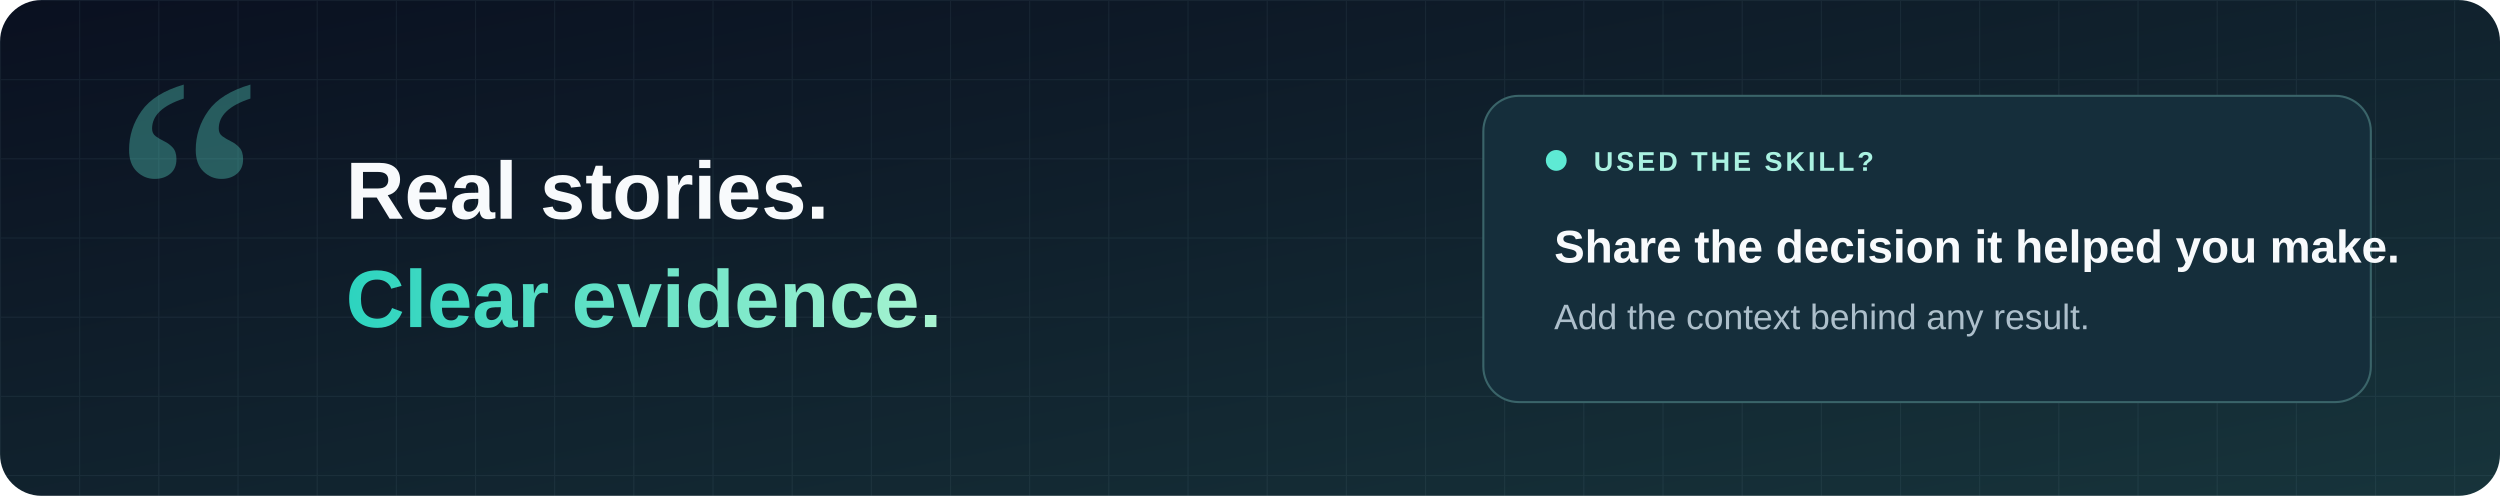
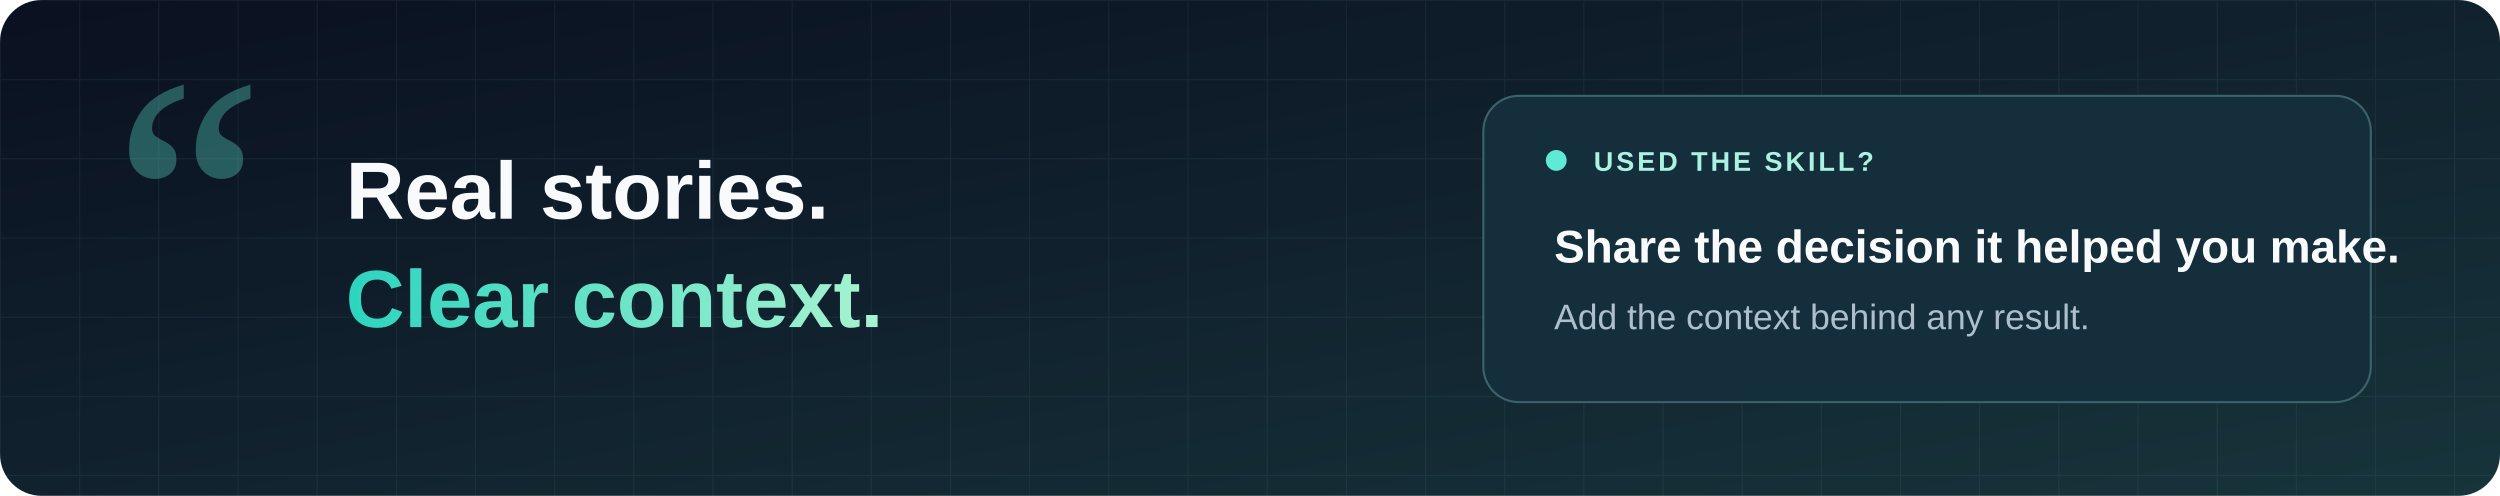
<svg xmlns="http://www.w3.org/2000/svg" width="1200" height="238" viewBox="0 0 1200 238" role="img" aria-labelledby="title desc">
  <defs>
    <linearGradient id="background" x1="0" y1="0" x2="1" y2="1">
      <stop offset="0" stop-color="#0a1020" />
      <stop offset="1" stop-color="#17343b" />
    </linearGradient>
    <linearGradient id="accent" x1="0" y1="0" x2="1" y2="0">
      <stop offset="0" stop-color="#2dd4bf" />
      <stop offset="1" stop-color="#a7f3d0" />
    </linearGradient>
    <pattern id="grid" width="38" height="38" patternUnits="userSpaceOnUse">
      <path d="M 38 0 L 0 0 0 38" fill="none" stroke="#93c5c9" stroke-opacity=".075" stroke-width="1" />
    </pattern>
  </defs>
  <rect width="1200" height="238" rx="20" fill="url(#background)" />
  <rect width="1200" height="238" rx="20" fill="url(#grid)" />
  <text x="53" y="155" fill="#5eead4" fill-opacity=".33" font-family="Georgia, serif" font-size="160">“</text>
  <text x="166" y="105" fill="#f8fafc" font-family="Arial, Helvetica, sans-serif" font-size="39" font-weight="800">Real stories.</text>
-   <text x="166" y="157" fill="url(#accent)" font-family="Arial, Helvetica, sans-serif" font-size="39" font-weight="800">Clear evidence.</text>
+   <text x="166" y="157" fill="url(#accent)" font-family="Arial, Helvetica, sans-serif" font-size="39" font-weight="800">Clear context.</text>
  <rect x="712" y="46" width="426" height="147" rx="17" fill="#152e3b" stroke="#3a6469" />
  <circle cx="747" cy="77" r="5" fill="#5eead4" />
  <text x="765" y="82" fill="#aaf2e1" font-family="Arial, Helvetica, sans-serif" font-size="13" font-weight="700" letter-spacing="1.4">USED THE SKILL?</text>
  <text x="746" y="126" fill="#f8fafc" font-family="Arial, Helvetica, sans-serif" font-size="22" font-weight="700">Share the decision it helped you make.</text>
  <text x="746" y="158" fill="#adbfcb" font-family="Arial, Helvetica, sans-serif" font-size="17">Add the context behind any result.</text>
</svg>
